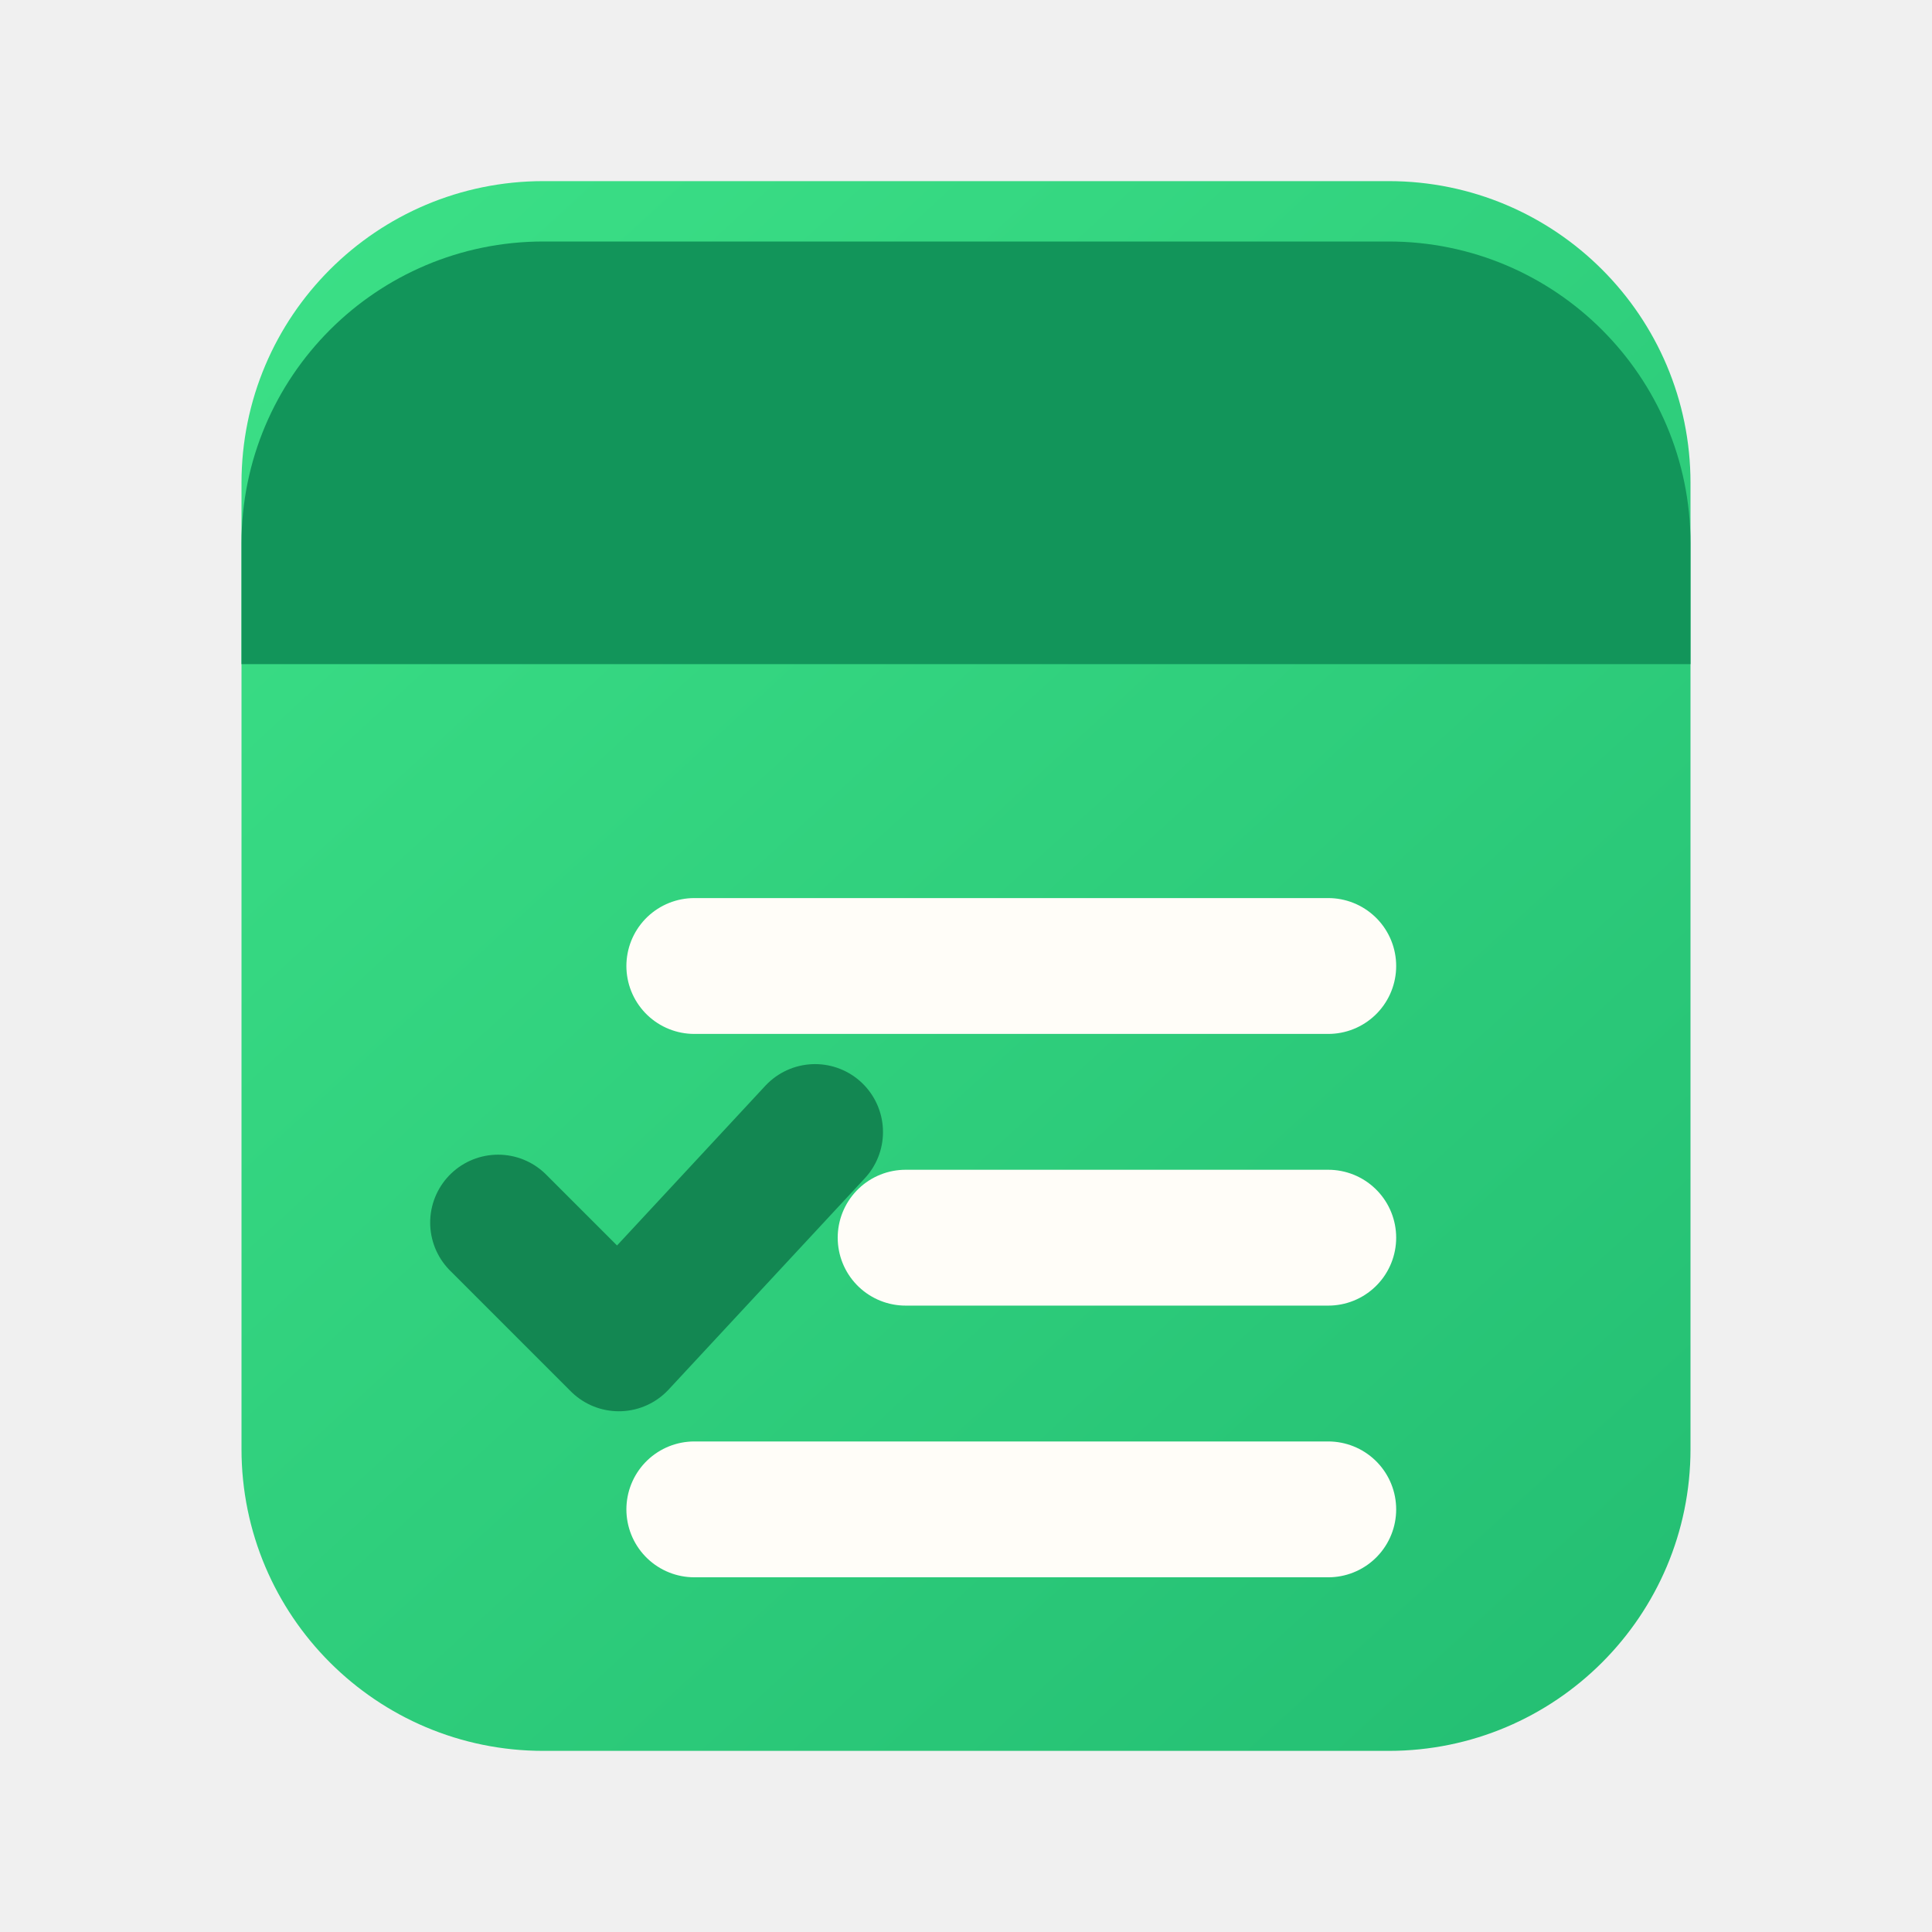
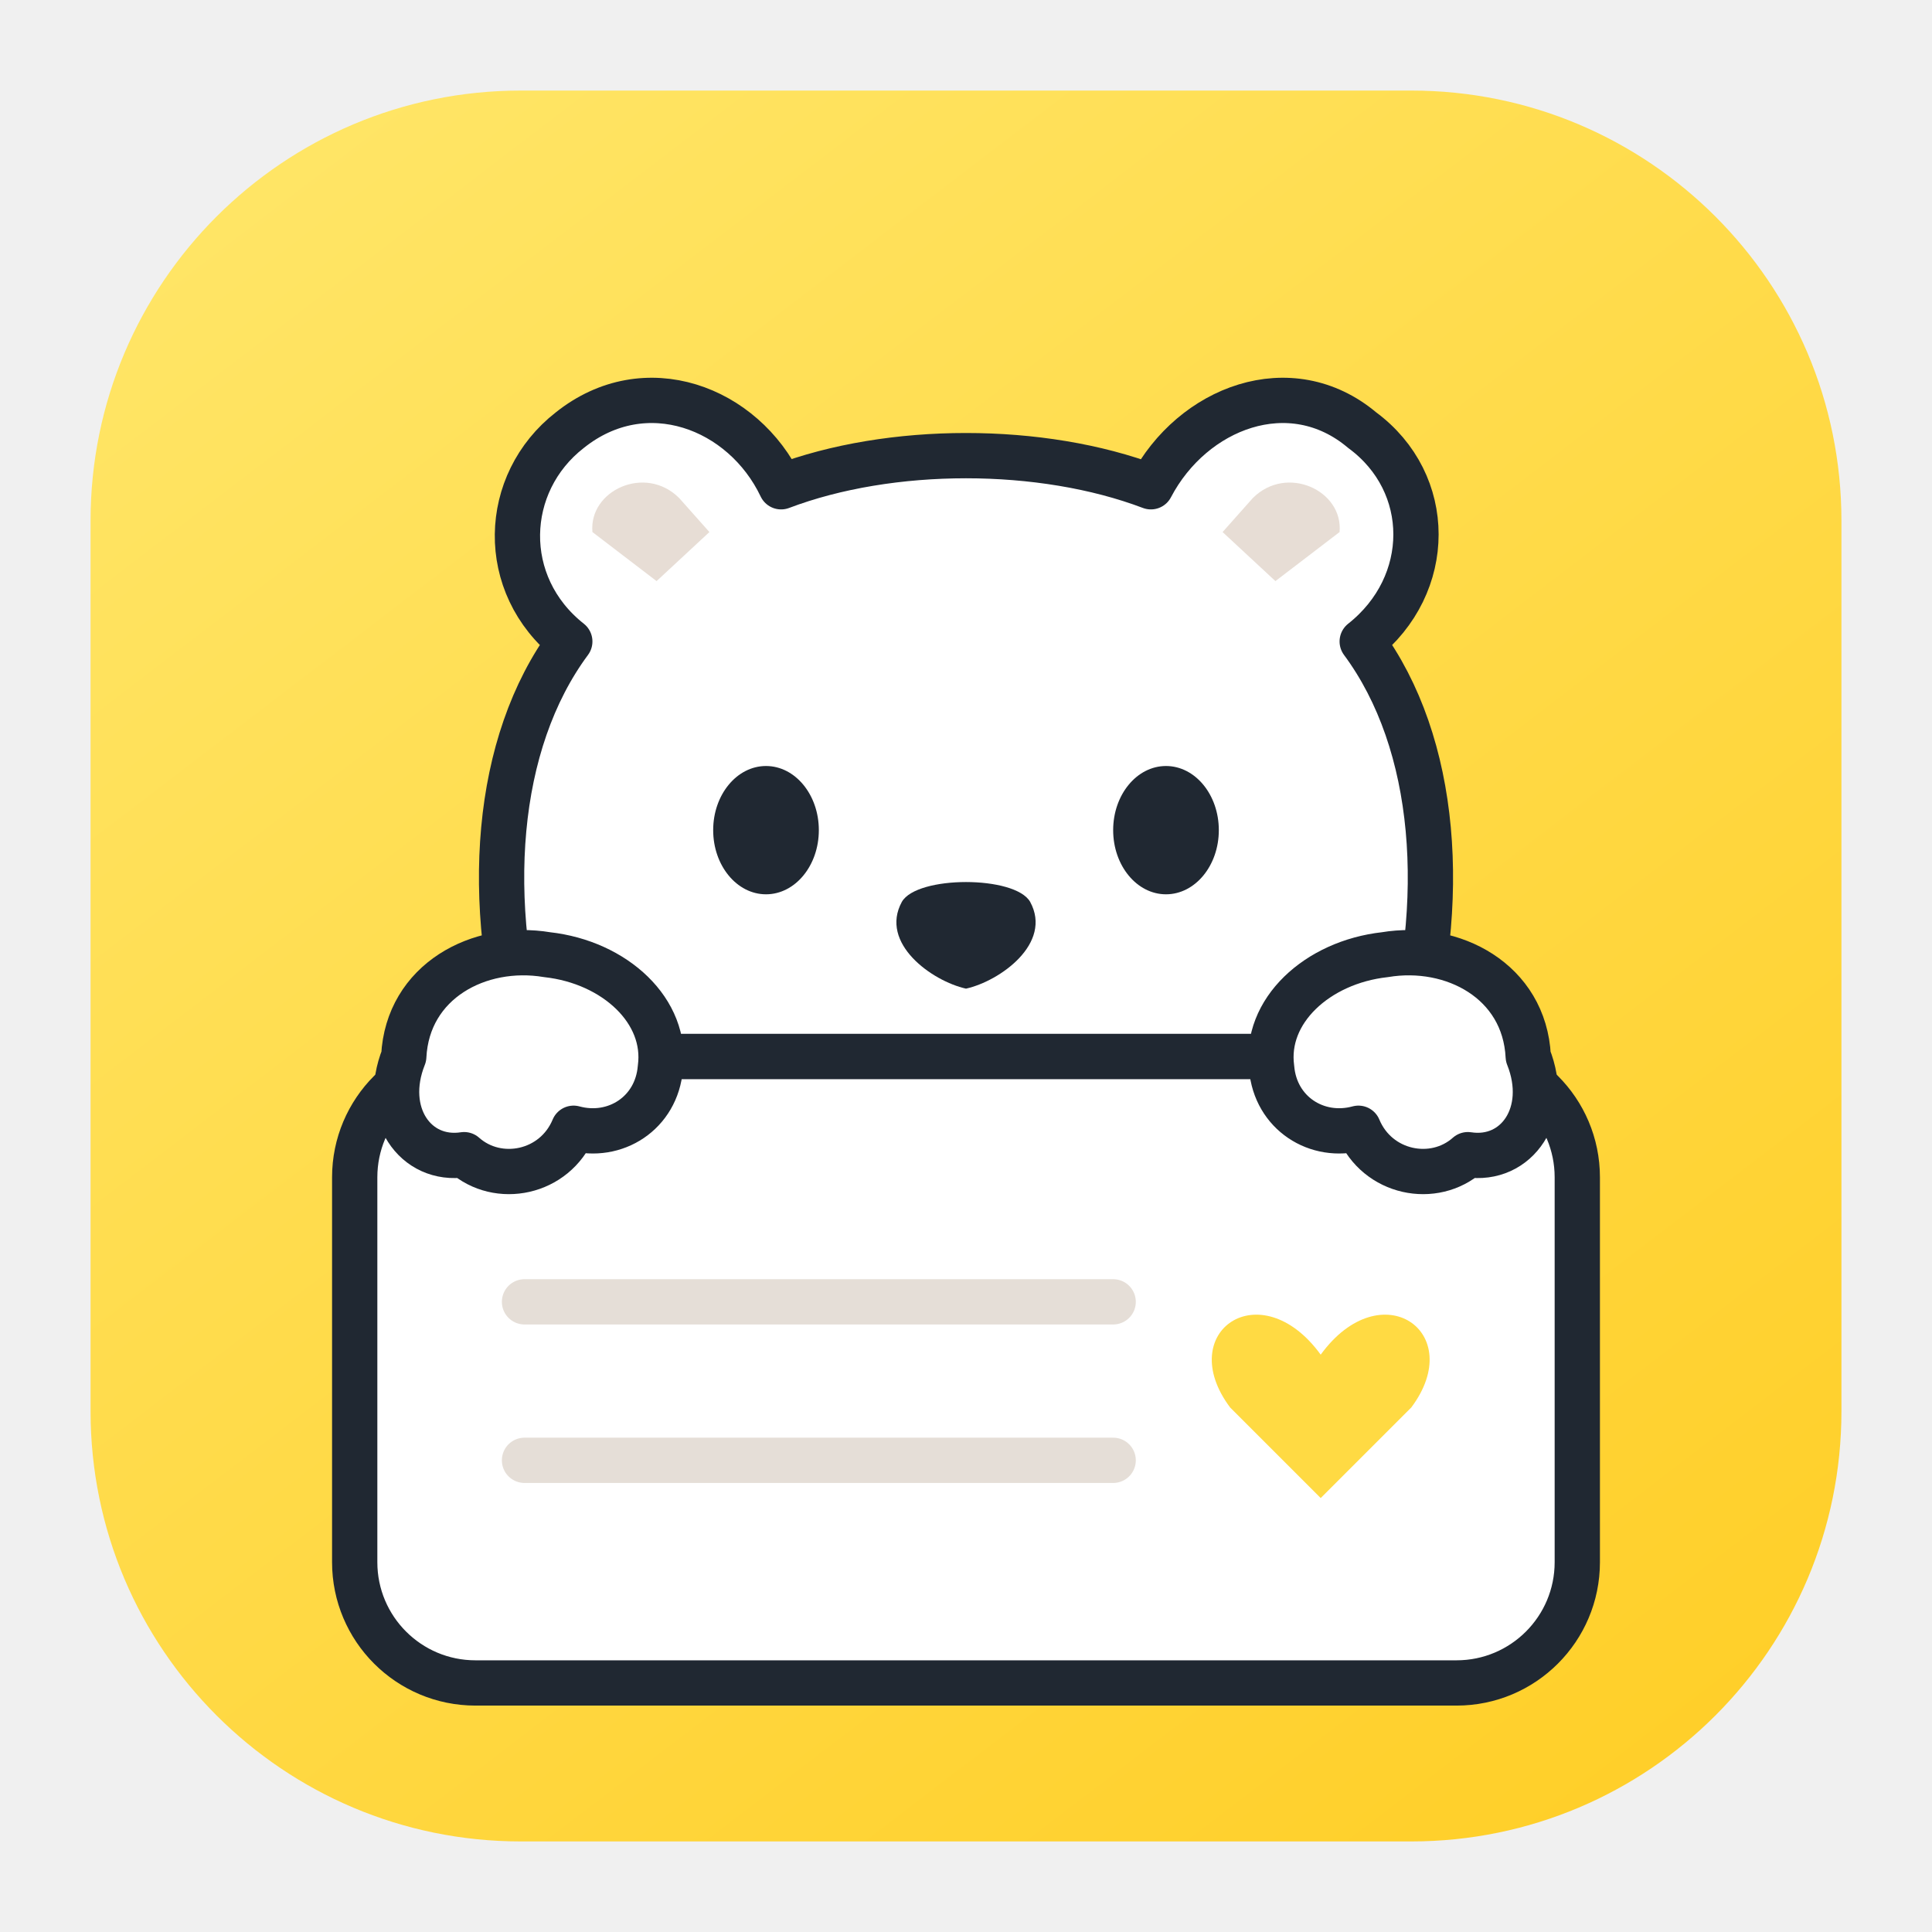
- <svg xmlns="http://www.w3.org/2000/svg" viewBox="0 0 64 64" fill="none">
+ <svg xmlns="http://www.w3.org/2000/svg" width="512" height="512" viewBox="0 0 512 512" fill="none">
  <defs>
-     <linearGradient id="bg" x1="10" y1="8" x2="54" y2="56" gradientUnits="userSpaceOnUse">
-       <stop stop-color="#3BDF86" />
-       <stop offset="1" stop-color="#24BF73" />
+     <linearGradient id="yellow" x1="82" y1="32" x2="427" y2="483" gradientUnits="userSpaceOnUse">
+       <stop stop-color="#FFE566" />
+       <stop offset="1" stop-color="#FFCF29" />
    </linearGradient>
  </defs>
-   <rect x="8" y="6" width="48" height="52" rx="10" fill="url(#bg)" />
-   <path d="M8 18C8 12.477 12.477 8 18 8H46C51.523 8 56 12.477 56 18V22H8V18Z" fill="#12955A" />
-   <path d="M23 32H44" stroke="#FFFDF8" stroke-linecap="round" stroke-width="4.5" />
-   <path d="M30 41H44" stroke="#FFFDF8" stroke-linecap="round" stroke-width="4.5" />
-   <path d="M23 50H44" stroke="#FFFDF8" stroke-linecap="round" stroke-width="4.5" />
-   <path d="M16.5 40.5L20.5 44.5L27 37.5" stroke="#138752" stroke-linecap="round" stroke-linejoin="round" stroke-width="4.5" />
+   <rect x="24" y="24" width="464" height="464" rx="114" fill="url(#yellow)" />
+   <g stroke="#202832" stroke-width="12" stroke-linecap="round" stroke-linejoin="round">
+     <path d="M140 280C128 239 131 197 151 170C132 155 133 128 151 114C171 98 197 108 207 129C236 118 276 118 305 129C316 108 342 98 361 114C380 128 380 155 361 170C381 197 384 239 372 280Z" fill="#FFFFFF" />
+     <path d="M157 141C156 130 171 123 180 132L188 141L174 154Z" fill="#E7DDD5" stroke="none" />
+     <path d="M355 141C356 130 341 123 332 132L324 141L338 154Z" fill="#E7DDD5" stroke="none" />
+     <ellipse cx="203" cy="220" rx="14" ry="17" fill="#202832" stroke="none" />
+     <ellipse cx="309" cy="220" rx="14" ry="17" fill="#202832" stroke="none" />
+     <path d="M239 239C243 232 269 232 273 239C279 250 265 260 256 262C247 260 233 250 239 239Z" fill="#202832" stroke="none" />
+     <rect x="94" y="280" width="324" height="166" rx="32" fill="#FFFFFF" />
+     <path d="M107 280C108 260 127 250 145 253C163 255 177 268 175 283C174 295 163 302 152 299C147 311 132 314 123 306C110 308 101 295 107 280Z" fill="#FFFFFF" />
+     <path d="M405 280C404 260 385 250 367 253C349 255 335 268 337 283C338 295 349 302 360 299C365 311 380 314 389 306C402 308 411 295 405 280Z" fill="#FFFFFF" />
+   </g>
+   <path d="M139 345H295M139 387H295" stroke="#E5DED7" stroke-width="12" stroke-linecap="round" />
+   <path d="M350 359C334 337 311 353 326 373L350 397L374 373C389 353 366 337 350 359Z" fill="#FFDA43" />
</svg>
